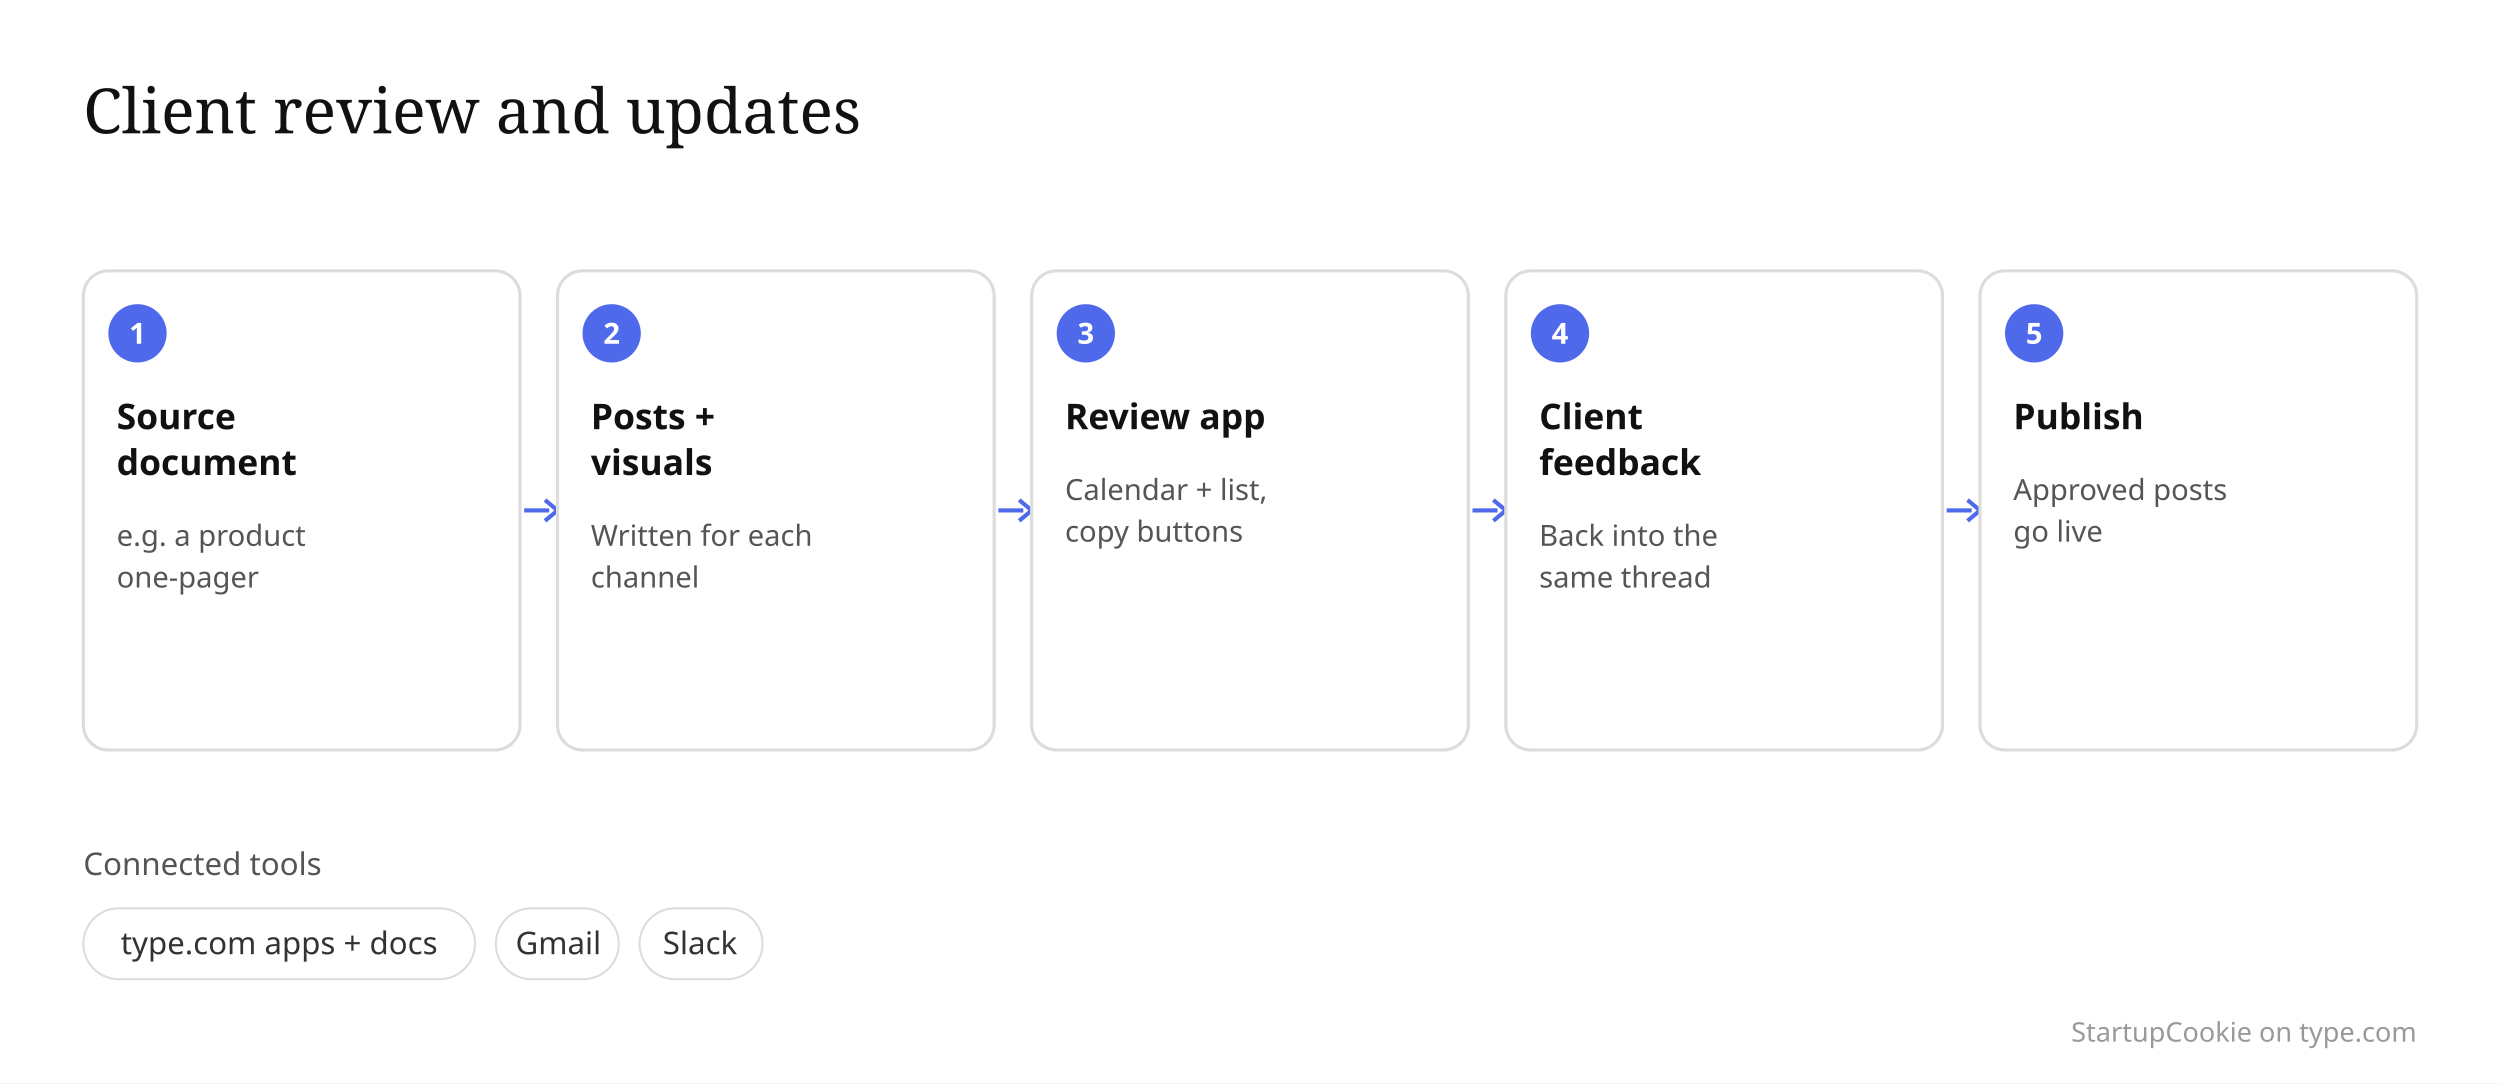
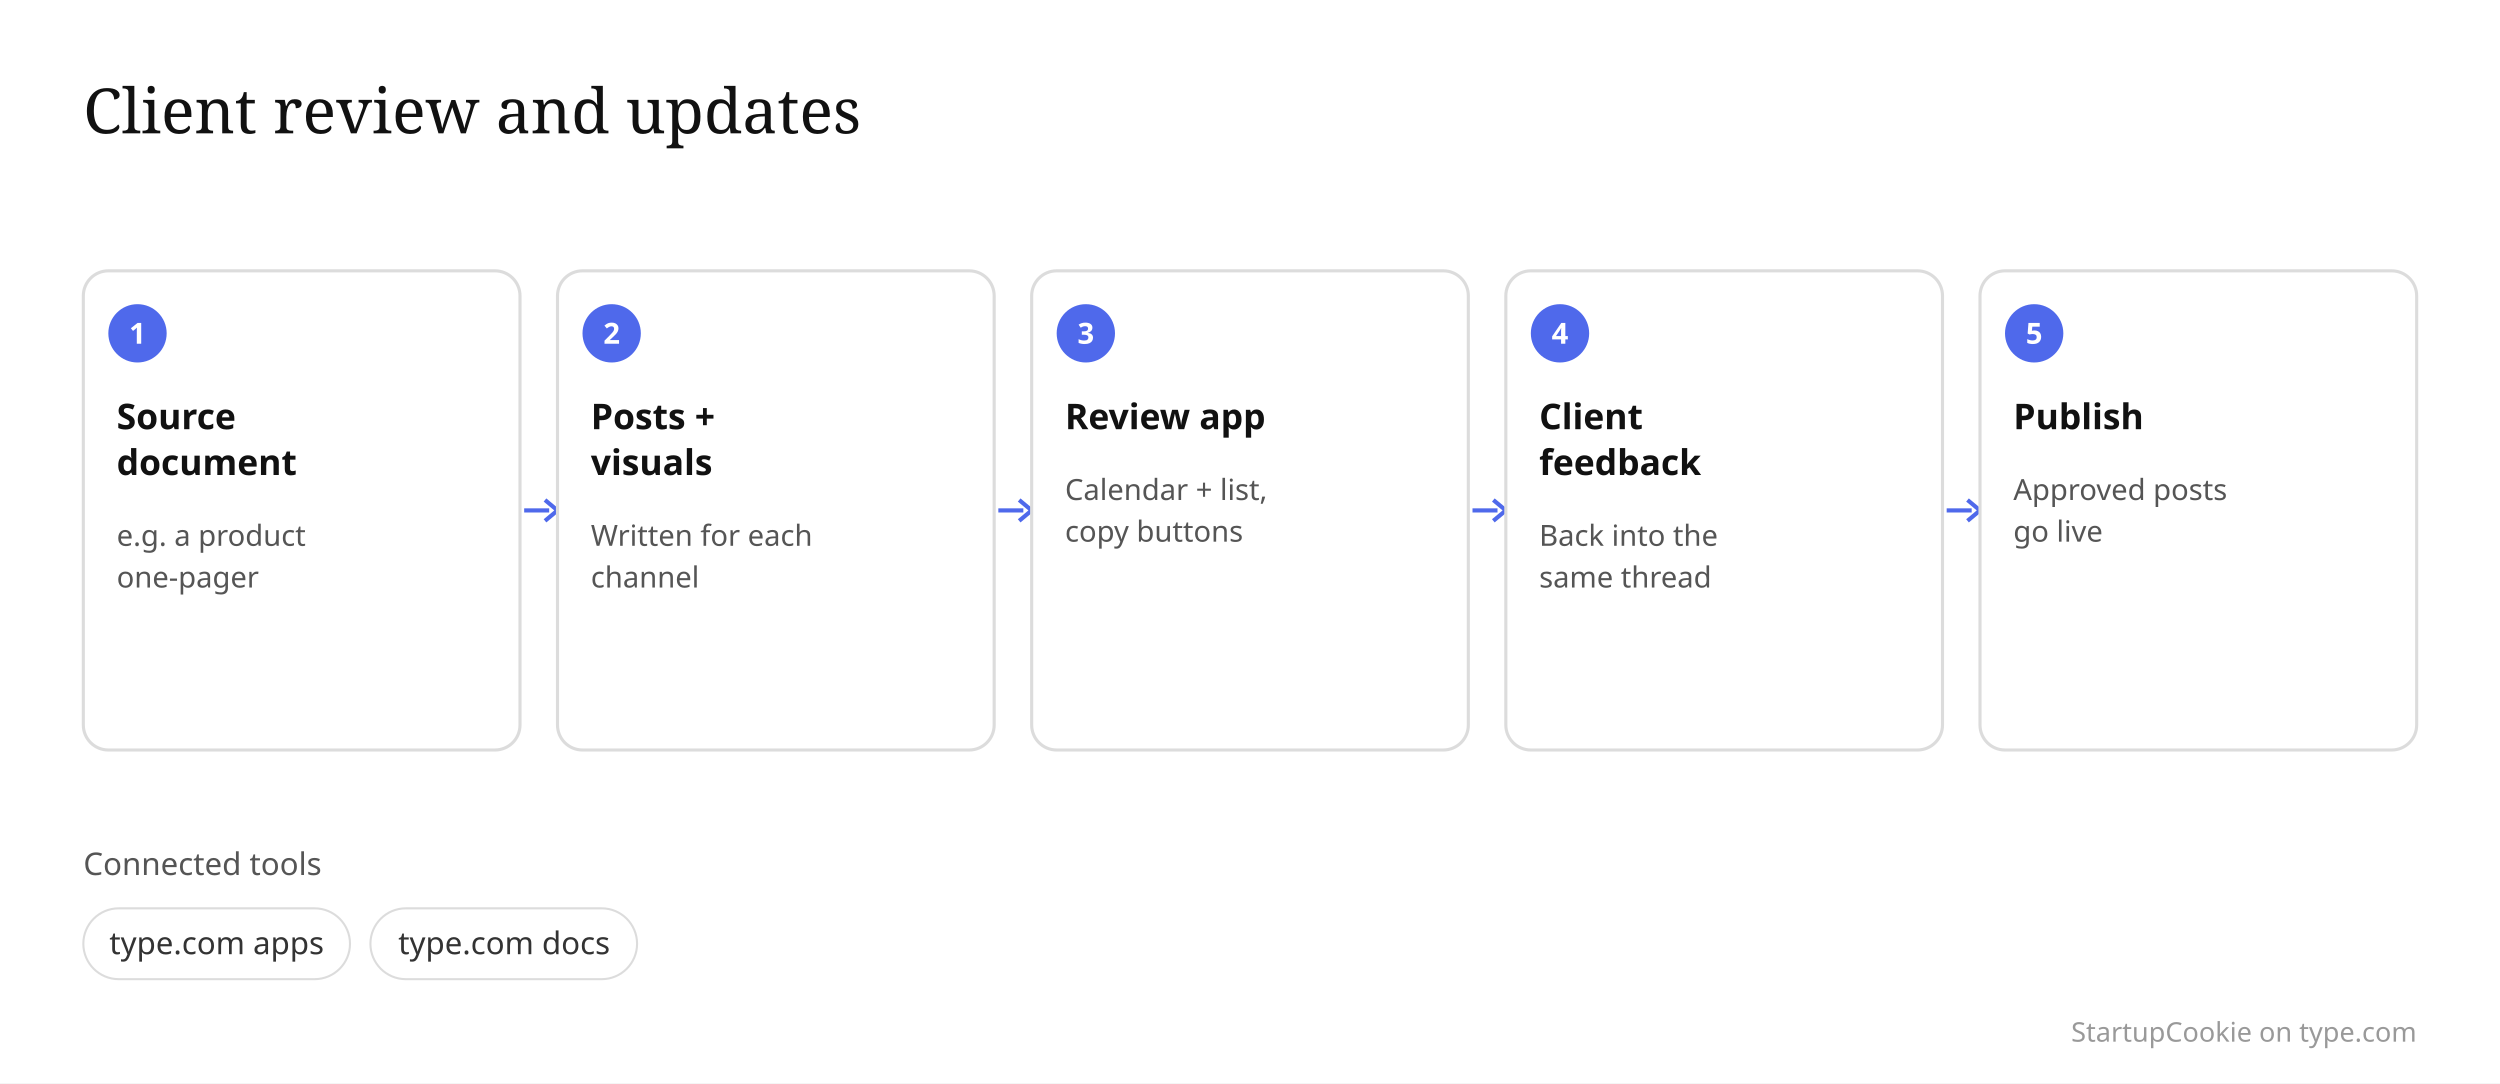
<svg xmlns="http://www.w3.org/2000/svg" viewBox="0 0 1200 520" width="1200" height="520" role="img" aria-label="Client review and updates">
  <rect width="1200" height="520" fill="#ffffff" />
  <text x="40" y="64" font-family="Lustria, Georgia, serif" font-size="30" fill="#111">Client review and updates</text>
  <rect x="40.0" y="130" width="209.6" height="230" rx="12" fill="#ffffff" stroke="#dcdcdc" stroke-width="1.5" />
  <circle cx="66.0" cy="160" r="14" fill="#4f69eb" />
  <text x="66.0" y="165" text-anchor="middle" font-family="system-ui, sans-serif" font-size="14" font-weight="700" fill="#fff">1</text>
  <text x="56.0" y="206" font-family="system-ui, sans-serif" font-size="17" font-weight="600" fill="#111">Source</text>
  <text x="56.0" y="228" font-family="system-ui, sans-serif" font-size="17" font-weight="600" fill="#111">document</text>
  <text x="56.0" y="262" font-family="system-ui, sans-serif" font-size="14" fill="#555">e.g. a product</text>
  <text x="56.0" y="282" font-family="system-ui, sans-serif" font-size="14" fill="#555">one-pager</text>
  <path d="M251.6 245 l12 0" stroke="#4f69eb" stroke-width="2" />
  <path d="M261.6 240 l6 5 l-6 5" fill="none" stroke="#4f69eb" stroke-width="2" />
  <rect x="267.6" y="130" width="209.6" height="230" rx="12" fill="#ffffff" stroke="#dcdcdc" stroke-width="1.5" />
  <circle cx="293.6" cy="160" r="14" fill="#4f69eb" />
  <text x="293.6" y="165" text-anchor="middle" font-family="system-ui, sans-serif" font-size="14" font-weight="700" fill="#fff">2</text>
  <text x="283.6" y="206" font-family="system-ui, sans-serif" font-size="17" font-weight="600" fill="#111">Posts +</text>
  <text x="283.6" y="228" font-family="system-ui, sans-serif" font-size="17" font-weight="600" fill="#111">visuals</text>
  <text x="283.6" y="262" font-family="system-ui, sans-serif" font-size="14" fill="#555">Written for each</text>
  <text x="283.6" y="282" font-family="system-ui, sans-serif" font-size="14" fill="#555">channel</text>
  <path d="M479.2 245 l12 0" stroke="#4f69eb" stroke-width="2" />
  <path d="M489.2 240 l6 5 l-6 5" fill="none" stroke="#4f69eb" stroke-width="2" />
  <rect x="495.2" y="130" width="209.6" height="230" rx="12" fill="#ffffff" stroke="#dcdcdc" stroke-width="1.5" />
  <circle cx="521.2" cy="160" r="14" fill="#4f69eb" />
  <text x="521.2" y="165" text-anchor="middle" font-family="system-ui, sans-serif" font-size="14" font-weight="700" fill="#fff">3</text>
  <text x="511.2" y="206" font-family="system-ui, sans-serif" font-size="17" font-weight="600" fill="#111">Review app</text>
  <text x="511.2" y="240" font-family="system-ui, sans-serif" font-size="14" fill="#555">Calendar + list,</text>
  <text x="511.2" y="260" font-family="system-ui, sans-serif" font-size="14" fill="#555">copy buttons</text>
  <path d="M706.8 245 l12 0" stroke="#4f69eb" stroke-width="2" />
  <path d="M716.8 240 l6 5 l-6 5" fill="none" stroke="#4f69eb" stroke-width="2" />
  <rect x="722.8" y="130" width="209.6" height="230" rx="12" fill="#ffffff" stroke="#dcdcdc" stroke-width="1.5" />
  <circle cx="748.8" cy="160" r="14" fill="#4f69eb" />
  <text x="748.8" y="165" text-anchor="middle" font-family="system-ui, sans-serif" font-size="14" font-weight="700" fill="#fff">4</text>
  <text x="738.8" y="206" font-family="system-ui, sans-serif" font-size="17" font-weight="600" fill="#111">Client</text>
  <text x="738.8" y="228" font-family="system-ui, sans-serif" font-size="17" font-weight="600" fill="#111">feedback</text>
  <text x="738.8" y="262" font-family="system-ui, sans-serif" font-size="14" fill="#555">Back into the</text>
  <text x="738.8" y="282" font-family="system-ui, sans-serif" font-size="14" fill="#555">same thread</text>
  <path d="M934.4 245 l12 0" stroke="#4f69eb" stroke-width="2" />
  <path d="M944.4 240 l6 5 l-6 5" fill="none" stroke="#4f69eb" stroke-width="2" />
  <rect x="950.4" y="130" width="209.6" height="230" rx="12" fill="#ffffff" stroke="#dcdcdc" stroke-width="1.5" />
  <circle cx="976.4" cy="160" r="14" fill="#4f69eb" />
  <text x="976.4" y="165" text-anchor="middle" font-family="system-ui, sans-serif" font-size="14" font-weight="700" fill="#fff">5</text>
  <text x="966.4" y="206" font-family="system-ui, sans-serif" font-size="17" font-weight="600" fill="#111">Publish</text>
  <text x="966.4" y="240" font-family="system-ui, sans-serif" font-size="14" fill="#555">Approved posts</text>
  <text x="966.4" y="260" font-family="system-ui, sans-serif" font-size="14" fill="#555">go live</text>
  <text x="40" y="420" font-family="system-ui, sans-serif" font-size="15" fill="#555">Connected tools</text>
-   <rect x="40" y="436" width="188" height="34" rx="17" fill="#ffffff" stroke="#dcdcdc" />
-   <text x="134" y="458" text-anchor="middle" font-family="system-ui, sans-serif" font-size="15" fill="#333">type.com apps + docs</text>
-   <rect x="238.0" y="436" width="59" height="34" rx="17" fill="#ffffff" stroke="#dcdcdc" />
-   <text x="268" y="458" text-anchor="middle" font-family="system-ui, sans-serif" font-size="15" fill="#333">Gmail</text>
-   <rect x="307.0" y="436" width="59" height="34" rx="17" fill="#ffffff" stroke="#dcdcdc" />
-   <text x="336" y="458" text-anchor="middle" font-family="system-ui, sans-serif" font-size="15" fill="#333">Slack</text>
+   <rect x="40" y="436" width="128" height="34" rx="17" fill="#ffffff" stroke="#dcdcdc" />
+   <text x="104" y="458" text-anchor="middle" font-family="system-ui, sans-serif" font-size="15" fill="#333">type.com apps</text>
+   <rect x="177.8" y="436" width="128" height="34" rx="17" fill="#ffffff" stroke="#dcdcdc" />
+   <text x="242" y="458" text-anchor="middle" font-family="system-ui, sans-serif" font-size="15" fill="#333">type.com docs</text>
  <text x="1160" y="500" text-anchor="end" font-family="system-ui, sans-serif" font-size="13" fill="#999">StartupCookie on type.com</text>
</svg>
